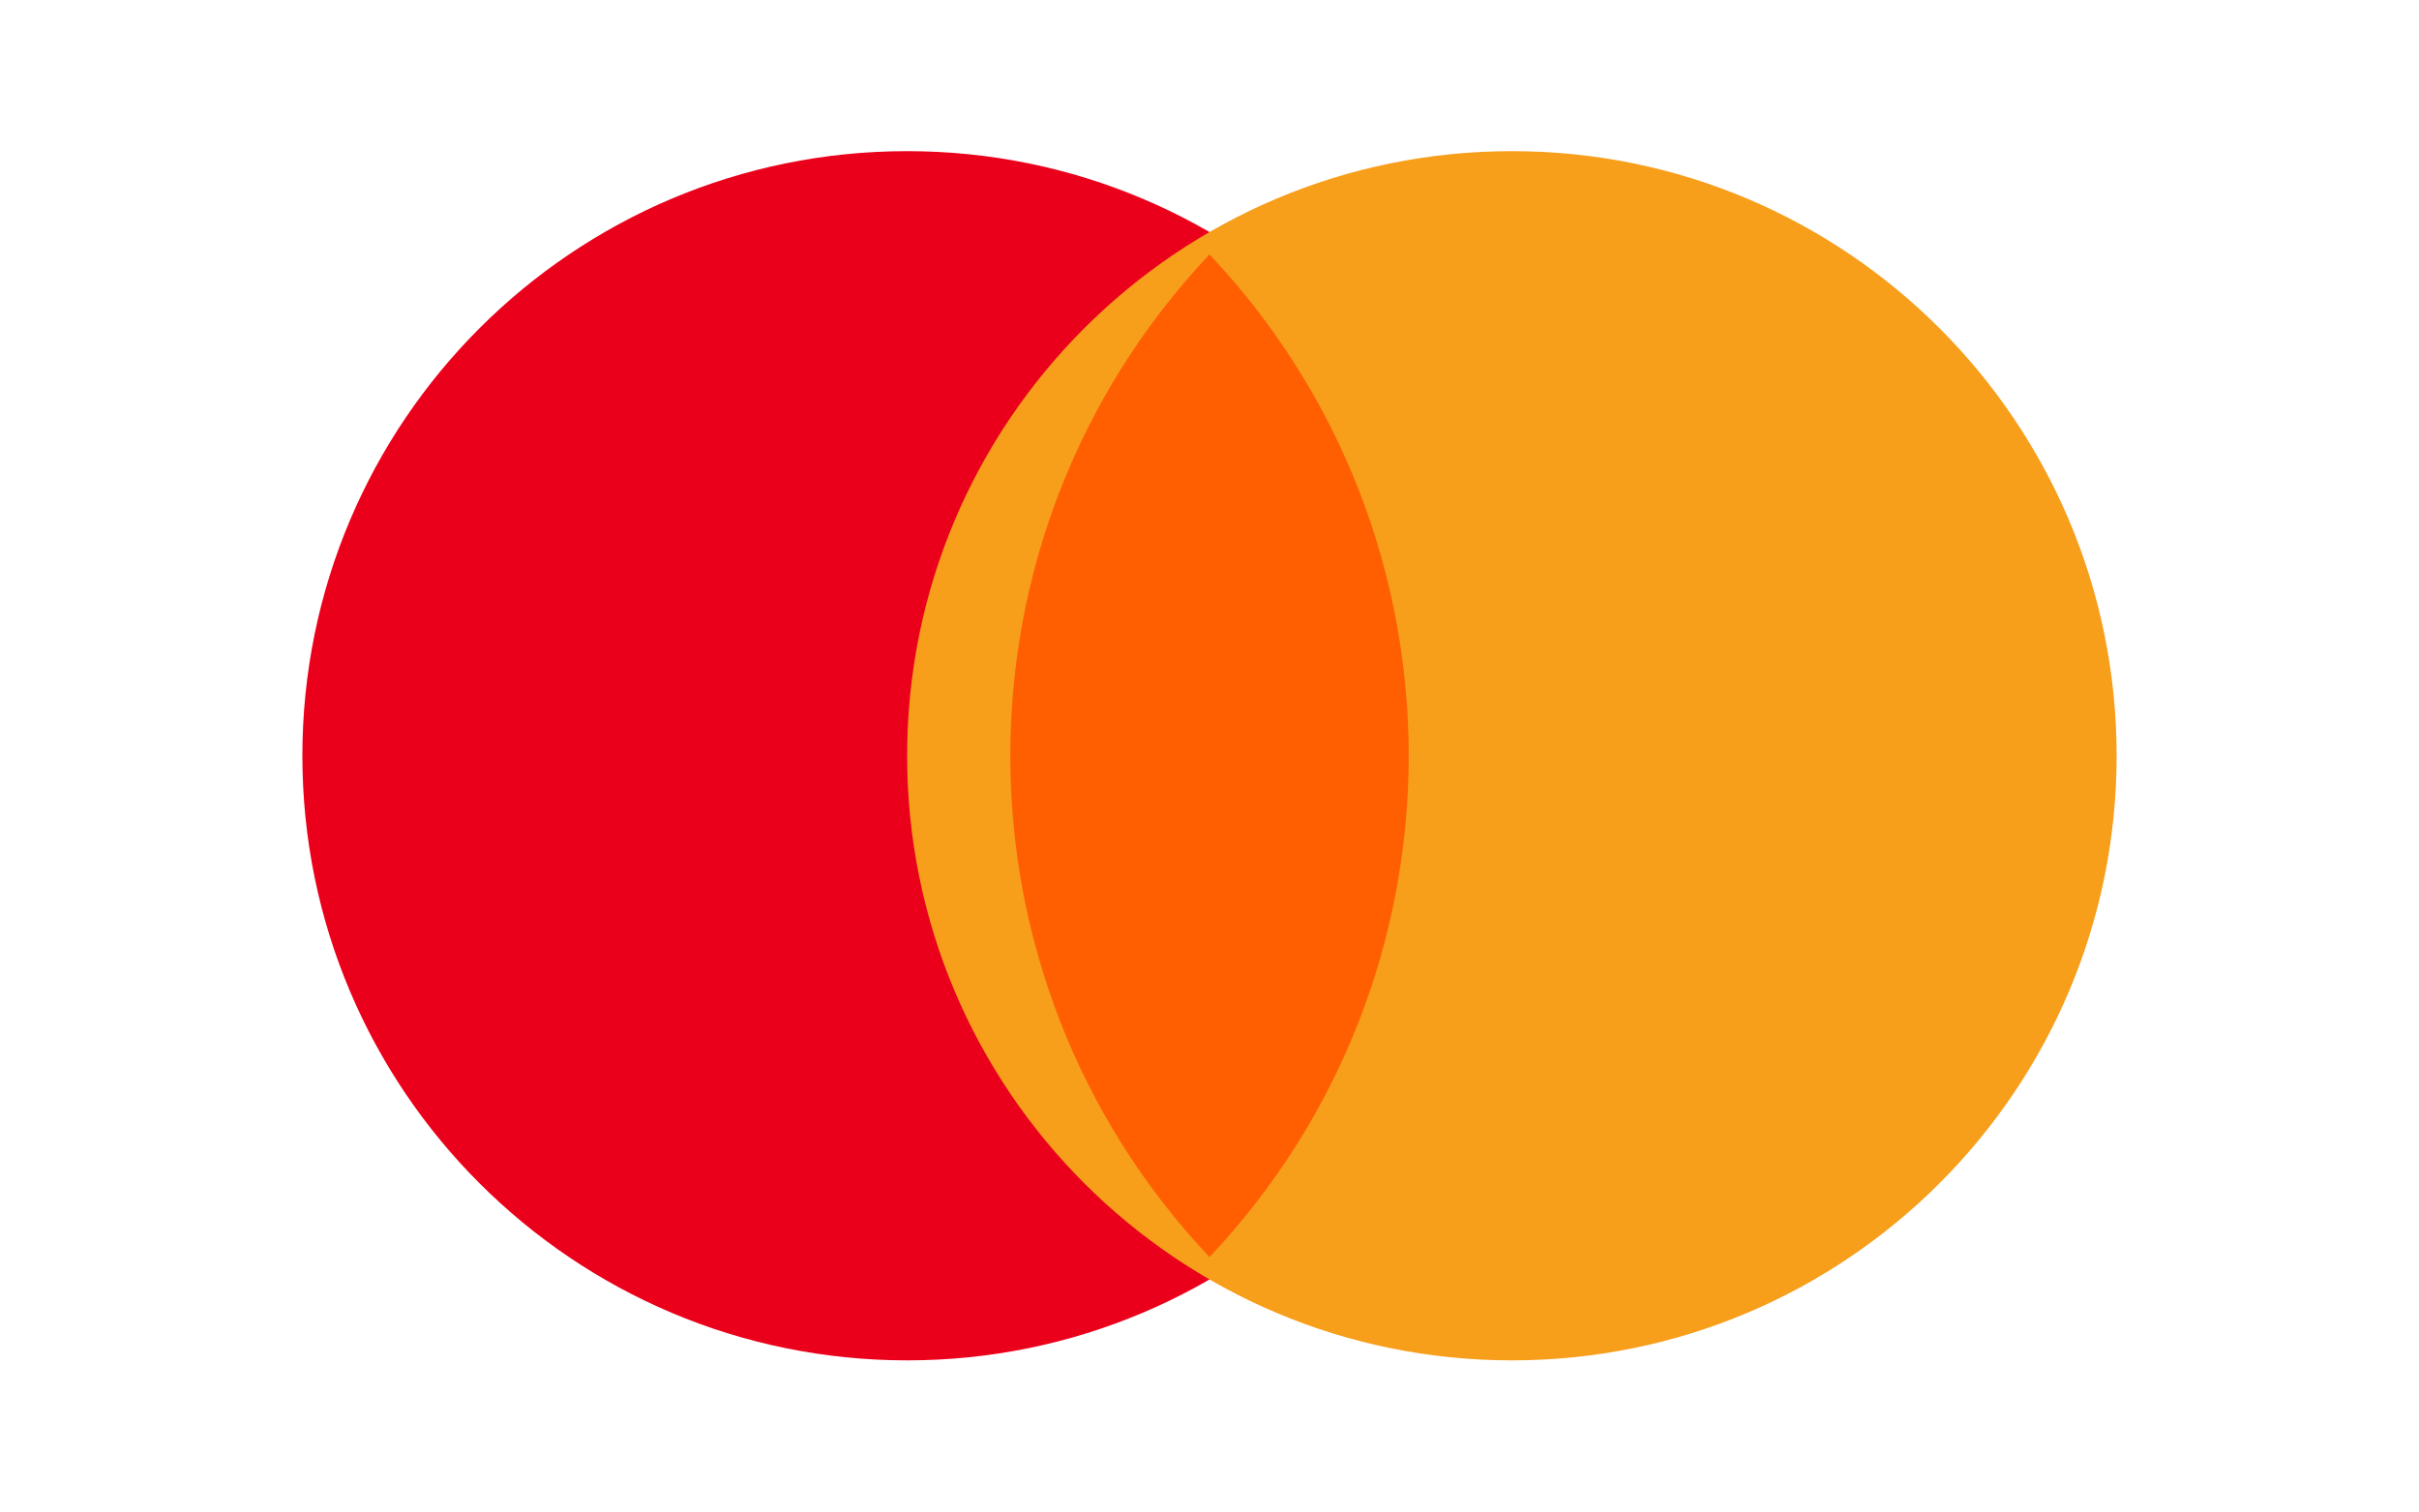
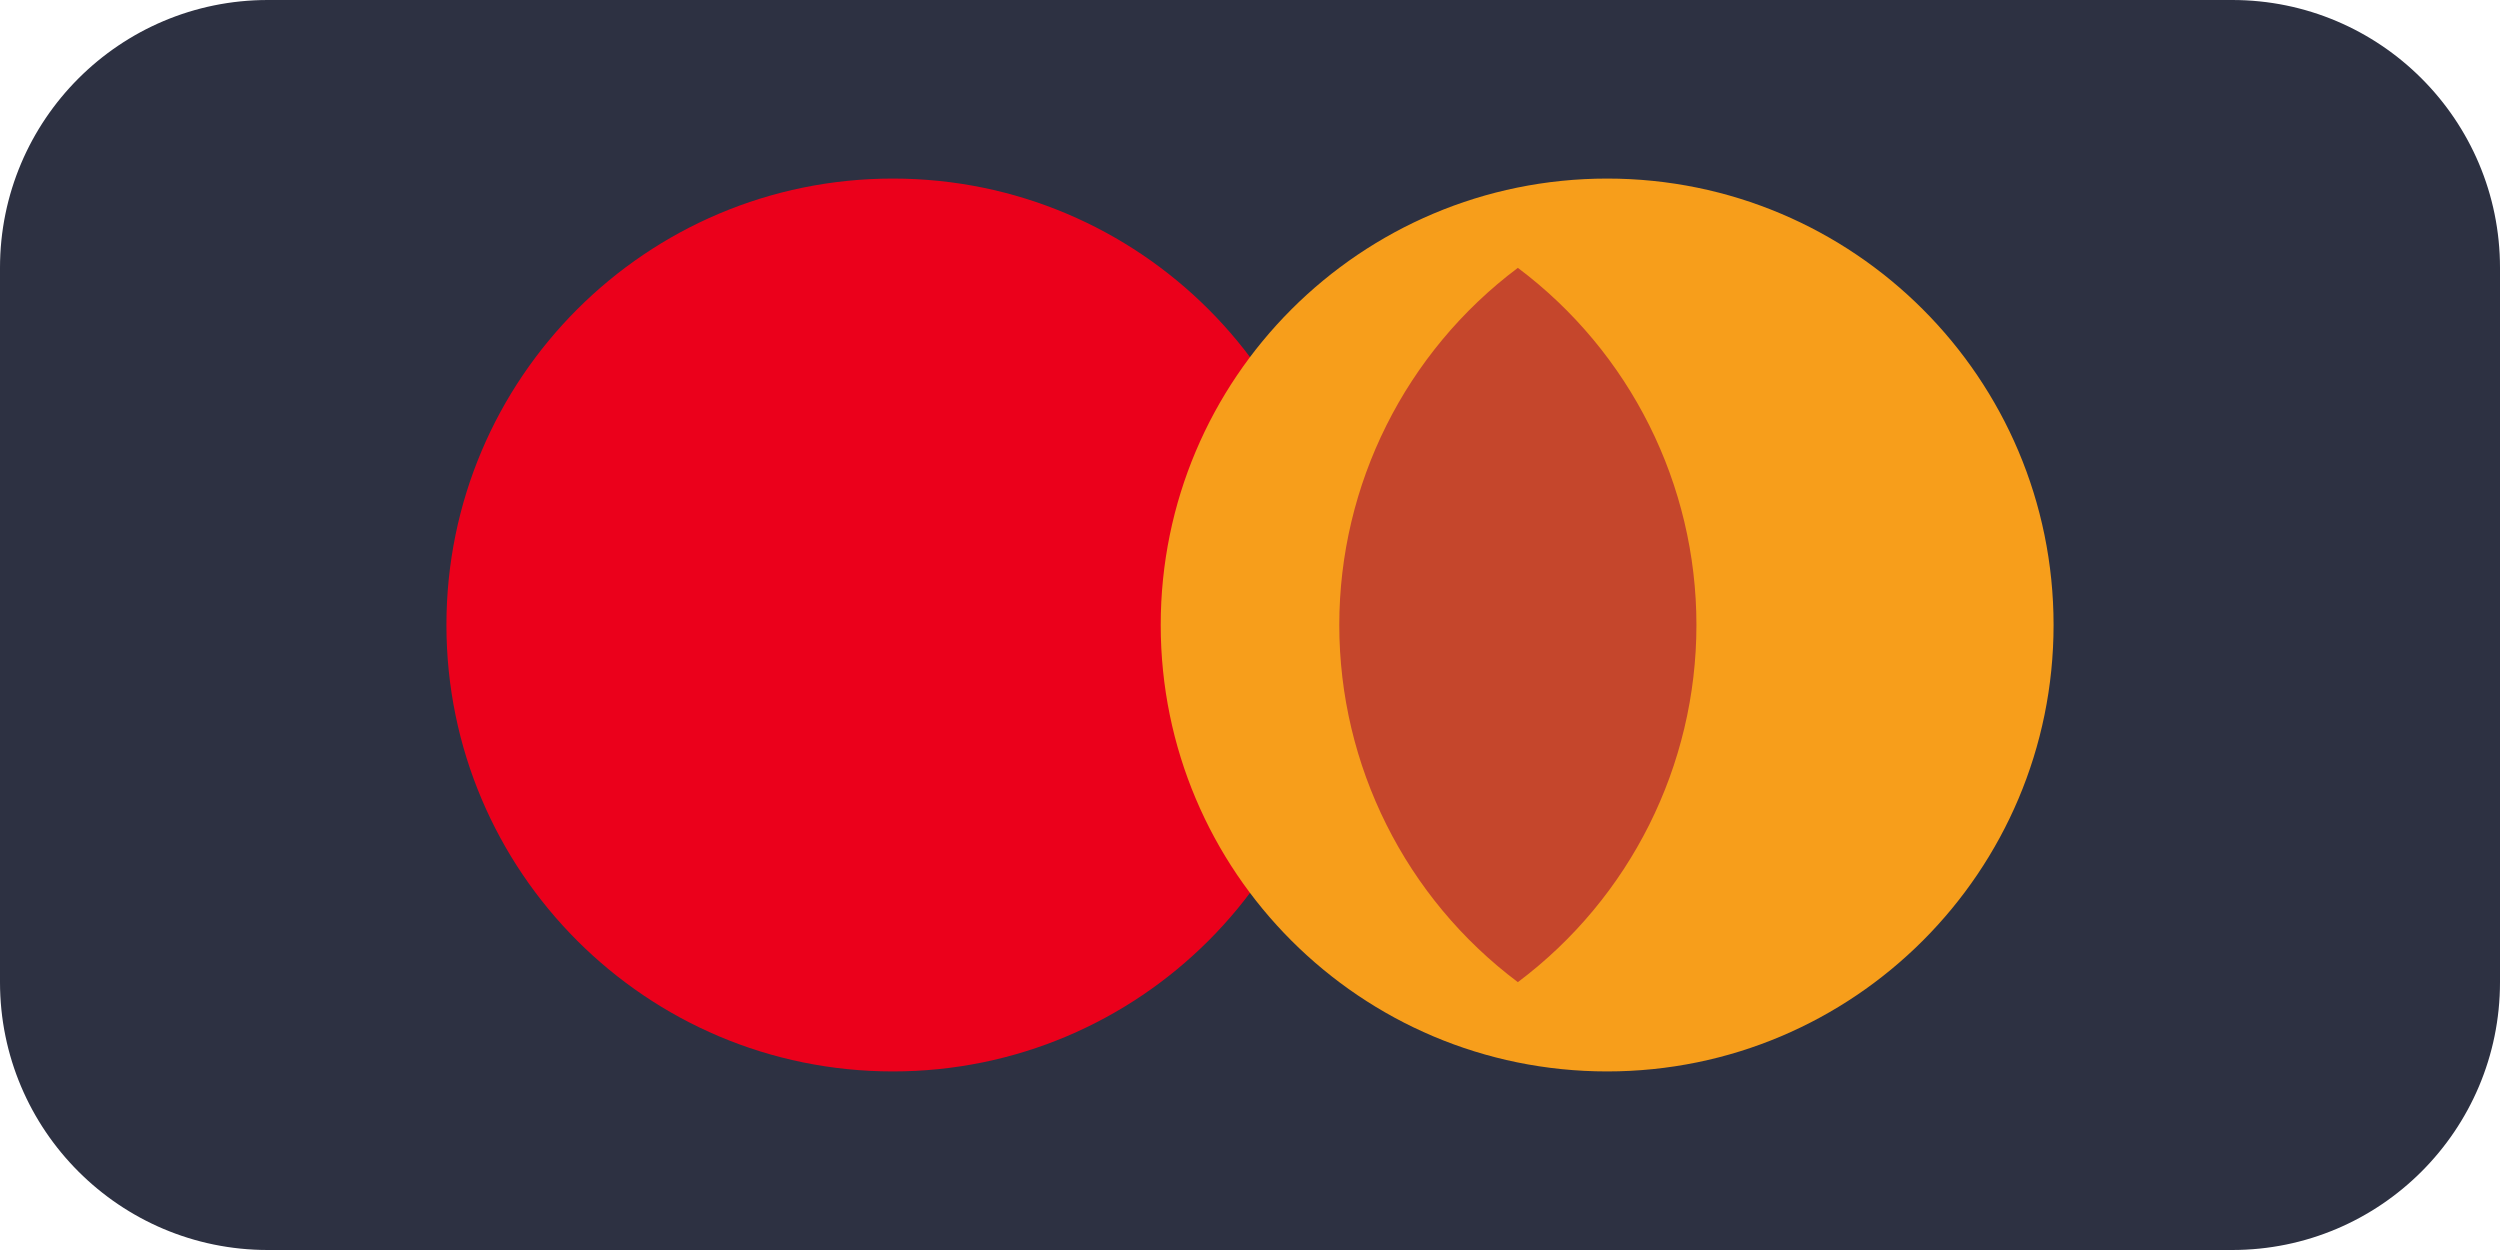
- <svg xmlns="http://www.w3.org/2000/svg" viewBox="0 0 48 30" width="48" height="30">
-   <circle cx="18" cy="15" r="12" fill="#EB001B" />
-   <circle cx="30" cy="15" r="12" fill="#F79E1B" />
-   <path fill="#FF5F00" d="M24 5.05a14.5 14.5 0 0 1 0 19.9 14.5 14.5 0 0 1 0-19.9z" />
+ <svg xmlns="http://www.w3.org/2000/svg" viewBox="0 0 56 28" width="56" height="28">
+   <rect width="56" height="28" rx="6" ry="6" fill="#2D3142" />
+   <circle cx="20" cy="14" r="10" fill="#EB001B" />
+   <circle cx="36" cy="14" r="10" fill="#F79E1B" />
+   <path fill="#C5462C" d="M34 6a10 10 0 0 1 0 16 10 10 0 0 1 0-16z" />
</svg>
